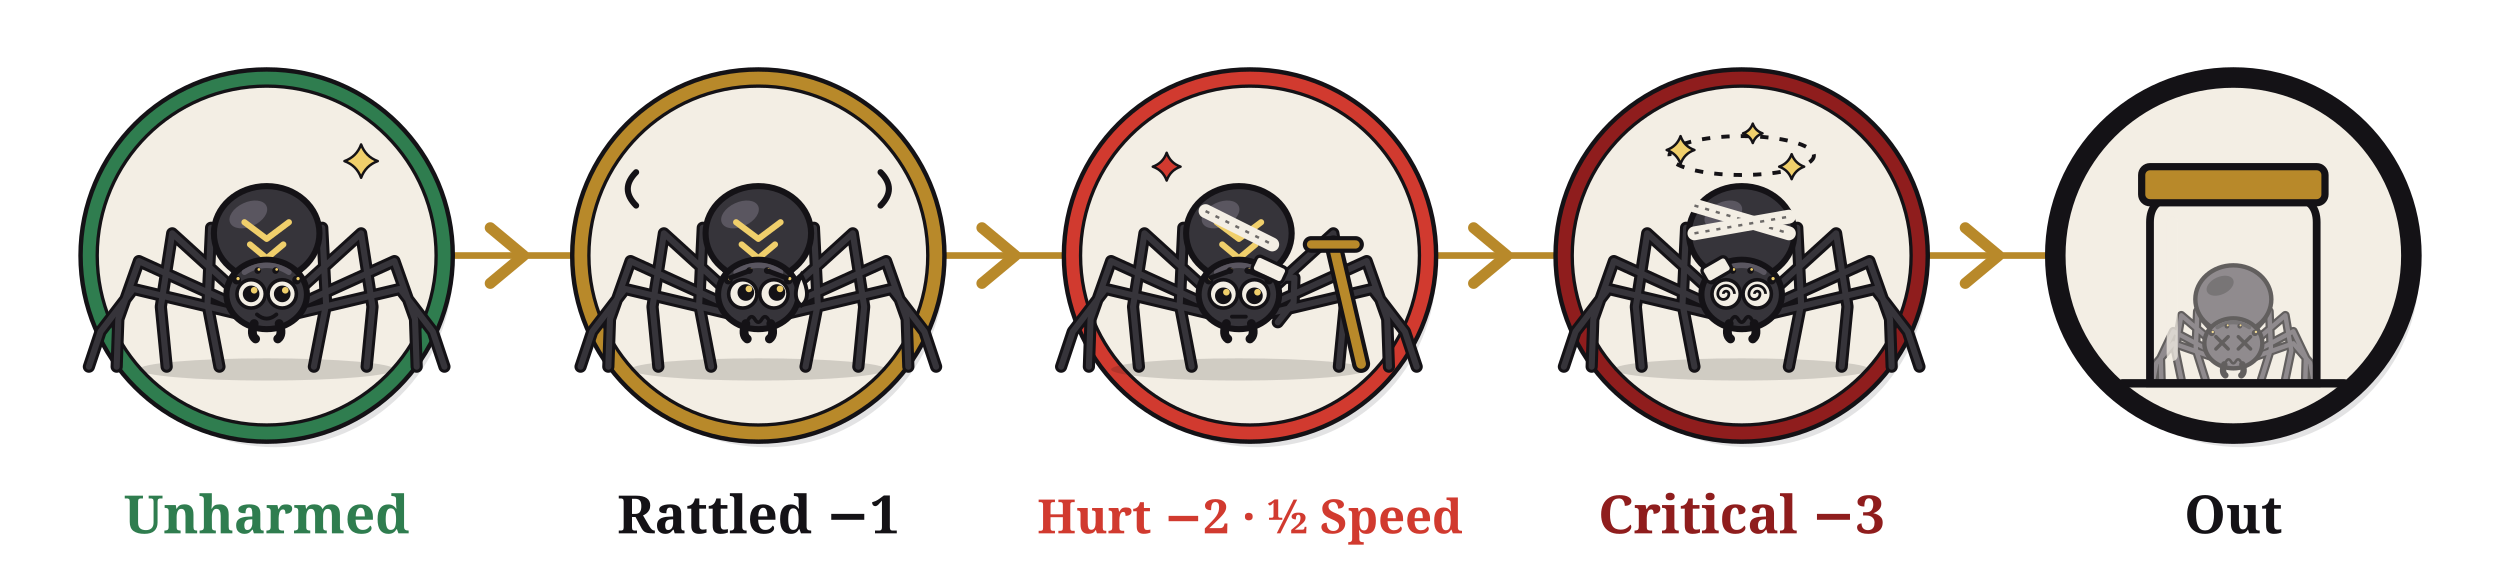
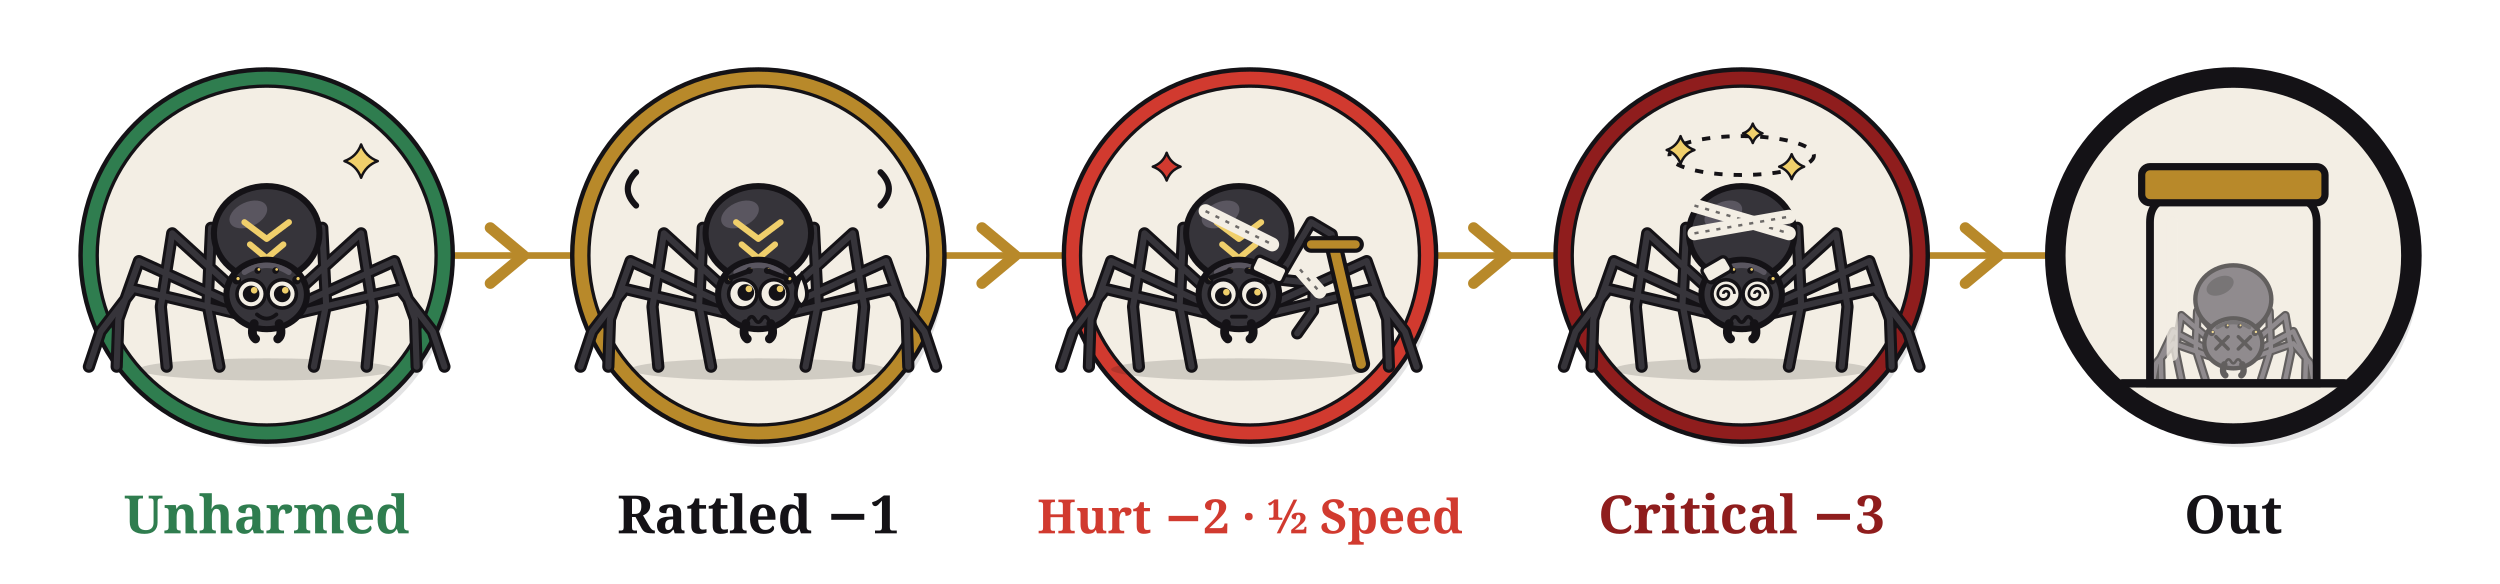
<svg xmlns="http://www.w3.org/2000/svg" viewBox="0 0 900 210" role="img" aria-label="The Vitality track: Unharmed, Rattled −1, Hurt −2 · ½ Speed, Critical −3, Out">
  <path d="M96 92H804" stroke="#b8892a" stroke-width="2.4" fill="none" stroke-linecap="round" stroke-linejoin="round" />
  <path d="M176.5 82l12 10-12 10" fill="none" stroke="#b8892a" stroke-width="4" stroke-linecap="round" stroke-linejoin="round" />
  <path d="M353.5 82l12 10-12 10" fill="none" stroke="#b8892a" stroke-width="4" stroke-linecap="round" stroke-linejoin="round" />
  <path d="M530.5 82l12 10-12 10" fill="none" stroke="#b8892a" stroke-width="4" stroke-linecap="round" stroke-linejoin="round" />
  <path d="M707.5 82l12 10-12 10" fill="none" stroke="#b8892a" stroke-width="4" stroke-linecap="round" stroke-linejoin="round" />
  <circle cx="99" cy="97" r="64" fill="#141216" opacity=".12" />
  <circle cx="96" cy="92" r="64" fill="#f3eee4" stroke="#2f7d4f" stroke-width="6" />
  <circle cx="96" cy="92" r="67" fill="none" stroke="#141216" stroke-width="1.6" />
  <circle cx="96" cy="92" r="61" fill="none" stroke="#141216" stroke-width="1.2" />
  <circle cx="276" cy="97" r="64" fill="#141216" opacity=".12" />
  <circle cx="273" cy="92" r="64" fill="#f3eee4" stroke="#b8892a" stroke-width="6" />
  <circle cx="273" cy="92" r="67" fill="none" stroke="#141216" stroke-width="1.6" />
  <circle cx="273" cy="92" r="61" fill="none" stroke="#141216" stroke-width="1.2" />
  <circle cx="453" cy="97" r="64" fill="#141216" opacity=".12" />
  <circle cx="450" cy="92" r="64" fill="#f3eee4" stroke="#d13a2f" stroke-width="6" />
  <circle cx="450" cy="92" r="67" fill="none" stroke="#141216" stroke-width="1.6" />
  <circle cx="450" cy="92" r="61" fill="none" stroke="#141216" stroke-width="1.2" />
  <circle cx="630" cy="97" r="64" fill="#141216" opacity=".12" />
  <circle cx="627" cy="92" r="64" fill="#f3eee4" stroke="#8f1d1d" stroke-width="6" />
  <circle cx="627" cy="92" r="67" fill="none" stroke="#141216" stroke-width="1.6" />
  <circle cx="627" cy="92" r="61" fill="none" stroke="#141216" stroke-width="1.2" />
  <circle cx="807" cy="97" r="64" fill="#141216" opacity=".12" />
  <circle cx="804" cy="92" r="64" fill="#f3eee4" stroke="#141216" stroke-width="6" />
  <circle cx="804" cy="92" r="67" fill="none" stroke="#141216" stroke-width="1.6" />
  <circle cx="804" cy="92" r="61" fill="none" stroke="#141216" stroke-width="1.2" />
  <ellipse cx="96" cy="133" rx="46" ry="4" fill="#141216" opacity="0.16" />
  <ellipse cx="273" cy="133" rx="46" ry="4" fill="#141216" opacity="0.16" />
  <ellipse cx="446" cy="133" rx="46" ry="4" fill="#141216" opacity="0.16" />
  <ellipse cx="627" cy="133" rx="46" ry="4" fill="#141216" opacity="0.16" />
  <g transform="translate(96 106)">
    <path d="M9 -6L20 -24L21.4 3.5L17 26M12 -2L34 -22L38.1 4.4L36 26M13 3L46 -12L53.4 8.9L54 26M10 7L48 -2L59.8 13.4L64 26M-9 -6L-20 -24L-21.3 3.5L-17 26M-12 -2L-34 -22L-38.1 4.4L-36 26M-13 3L-46 -12L-53.4 8.9L-54 26M-10 7L-48 -2L-59.8 13.4L-64 26" stroke="#141216" stroke-width="4.4" fill="none" stroke-linecap="round" stroke-linejoin="round" />
    <path d="M9 -6L20 -24L21.4 3.5L17 26M12 -2L34 -22L38.1 4.4L36 26M13 3L46 -12L53.4 8.9L54 26M10 7L48 -2L59.8 13.4L64 26M-9 -6L-20 -24L-21.3 3.5L-17 26M-12 -2L-34 -22L-38.1 4.4L-36 26M-13 3L-46 -12L-53.4 8.9L-54 26M-10 7L-48 -2L-59.8 13.4L-64 26" stroke="#36343a" stroke-width="2.2" fill="none" stroke-linecap="round" stroke-linejoin="round" />
    <ellipse cx="0" cy="-22" rx="19" ry="17" fill="#36343a" stroke="#141216" stroke-width="2.2" />
    <ellipse cx="-6.6" cy="-28.8" rx="7.2" ry="4.4" fill="#5a5660" transform="rotate(-25 -6.6 -28.8)" />
    <path d="M-8 -26l8 6 8-6M-6 -18l6 5 6-5" stroke="#f0cf6b" stroke-width="2.2" fill="none" stroke-linecap="round" stroke-linejoin="round" />
    <ellipse cx="0" cy="0" rx="14.5" ry="12.5" fill="#36343a" stroke="#141216" stroke-width="2.2" />
    <path d="M-8 -8q8 -5 16 0" stroke="#5a5660" stroke-width="2" fill="none" stroke-linecap="round" />
    <path d="M-4.5 10.5q-1.5 4 0.5 5.5M4.5 10.5q1.5 4 -0.5 5.5" stroke="#141216" stroke-width="3.2" fill="none" stroke-linecap="round" />
    <circle cx="-10.8" cy="-5.2" r="1.6" fill="#141216" />
    <circle cx="-10.3" cy="-5.7" r="0.6" fill="#f0cf6b" />
    <circle cx="10.8" cy="-5.2" r="1.6" fill="#141216" />
    <circle cx="11.3" cy="-5.7" r="0.6" fill="#f0cf6b" />
    <circle cx="-3.2" cy="-8.6" r="1.2" fill="#141216" />
    <circle cx="-2.8" cy="-9" r="0.5" fill="#f0cf6b" />
    <circle cx="3.2" cy="-8.6" r="1.2" fill="#141216" />
    <circle cx="3.6" cy="-9" r="0.5" fill="#f0cf6b" />
    <circle cx="-5.6" cy="-0.2" r="5.1" fill="#f3eee4" stroke="#141216" stroke-width="1.3" />
    <circle cx="-5.6" cy="-0.2" r="3" fill="#141216" />
    <circle cx="-4.5" cy="-1.5" r="1.2" fill="#f0cf6b" />
    <circle cx="5.6" cy="-0.2" r="5.1" fill="#f3eee4" stroke="#141216" stroke-width="1.3" />
    <circle cx="5.6" cy="-0.2" r="3" fill="#141216" />
    <circle cx="6.7" cy="-1.5" r="1.2" fill="#f0cf6b" />
    <path d="M-3.5 7.2q3.5 3 7 0" stroke="#141216" stroke-width="1.4" fill="none" stroke-linecap="round" />
  </g>
  <path d="M130 52Q131.6 56.4 136 58Q131.6 59.6 130 64Q128.4 59.6 124 58Q128.4 56.4 130 52z" fill="#f0cf6b" stroke="#141216" stroke-width="0.9" stroke-linejoin="round" />
  <g transform="translate(273 106)">
    <path d="M9 -6L20 -24L21.4 3.5L17 26M12 -2L34 -22L38.1 4.4L36 26M13 3L46 -12L53.4 8.9L54 26M10 7L48 -2L59.8 13.4L64 26M-9 -6L-20 -24L-21.3 3.5L-17 26M-12 -2L-34 -22L-38.1 4.4L-36 26M-13 3L-46 -12L-53.4 8.9L-54 26M-10 7L-48 -2L-59.8 13.4L-64 26" stroke="#141216" stroke-width="4.4" fill="none" stroke-linecap="round" stroke-linejoin="round" />
    <path d="M9 -6L20 -24L21.4 3.5L17 26M12 -2L34 -22L38.1 4.4L36 26M13 3L46 -12L53.4 8.9L54 26M10 7L48 -2L59.8 13.4L64 26M-9 -6L-20 -24L-21.3 3.5L-17 26M-12 -2L-34 -22L-38.1 4.4L-36 26M-13 3L-46 -12L-53.4 8.9L-54 26M-10 7L-48 -2L-59.8 13.4L-64 26" stroke="#36343a" stroke-width="2.2" fill="none" stroke-linecap="round" stroke-linejoin="round" />
    <ellipse cx="0" cy="-22" rx="19" ry="17" fill="#36343a" stroke="#141216" stroke-width="2.2" />
    <ellipse cx="-6.6" cy="-28.8" rx="7.2" ry="4.4" fill="#5a5660" transform="rotate(-25 -6.6 -28.8)" />
    <path d="M-8 -26l8 6 8-6M-6 -18l6 5 6-5" stroke="#f0cf6b" stroke-width="2.2" fill="none" stroke-linecap="round" stroke-linejoin="round" />
    <ellipse cx="0" cy="0" rx="14.5" ry="12.5" fill="#36343a" stroke="#141216" stroke-width="2.2" />
    <path d="M-8 -8q8 -5 16 0" stroke="#5a5660" stroke-width="2" fill="none" stroke-linecap="round" />
    <path d="M-4.5 10.5q-1.5 4 0.5 5.5M4.5 10.5q1.5 4 -0.5 5.5" stroke="#141216" stroke-width="3.2" fill="none" stroke-linecap="round" />
    <circle cx="-10.8" cy="-5.2" r="1.6" fill="#141216" />
    <circle cx="-10.3" cy="-5.7" r="0.6" fill="#f0cf6b" />
    <circle cx="10.8" cy="-5.2" r="1.6" fill="#141216" />
    <circle cx="11.3" cy="-5.7" r="0.6" fill="#f0cf6b" />
    <circle cx="-3.2" cy="-8.6" r="1.2" fill="#141216" />
    <circle cx="-2.8" cy="-9" r="0.5" fill="#f0cf6b" />
    <circle cx="3.2" cy="-8.6" r="1.2" fill="#141216" />
    <circle cx="3.6" cy="-9" r="0.5" fill="#f0cf6b" />
    <circle cx="-5.6" cy="-0.2" r="5.1" fill="#f3eee4" stroke="#141216" stroke-width="1.3" />
    <circle cx="-4.5" cy="-0.7" r="3" fill="#141216" />
    <circle cx="-3.4" cy="-2" r="1.2" fill="#f0cf6b" />
    <circle cx="5.6" cy="-0.2" r="5.1" fill="#f3eee4" stroke="#141216" stroke-width="1.3" />
    <circle cx="6.7" cy="-0.7" r="3" fill="#141216" />
    <circle cx="7.8" cy="-2" r="1.2" fill="#f0cf6b" />
    <path d="M-10 -6l7 -2.6M10 -6l-7 -2.6" stroke="#141216" stroke-width="1.8" stroke-linecap="round" />
    <path d="M-3.6 9q1.2-2 2.4 0t2.4 0 2.4 0" stroke="#141216" stroke-width="1.3" fill="none" stroke-linecap="round" />
  </g>
  <path d="M229 62q-6 6 0 12M317 62q6 6 0 12" stroke="#141216" stroke-width="2.2" fill="none" stroke-linecap="round" stroke-linejoin="round" />
  <path d="M288.5 99q-4 8 0 11q4 -3 0 -11z" fill="#f3eee4" stroke="#141216" stroke-width="1.4" />
  <g transform="translate(446 106)">
-     <path d="M9 -6L20 -6L19.7 2.8L14 10M12 -2L34 -22L38.1 4.4L36 26M13 3L46 -12L53.4 8.9L54 26M10 7L48 -2L59.8 13.4L64 26M-9 -6L-20 -24L-21.3 3.5L-17 26M-12 -2L-34 -22L-38.1 4.4L-36 26M-13 3L-46 -12L-53.4 8.9L-54 26M-10 7L-48 -2L-59.8 13.4L-64 26" stroke="#141216" stroke-width="4.4" fill="none" stroke-linecap="round" stroke-linejoin="round" />
-     <path d="M9 -6L20 -6L19.7 2.8L14 10M12 -2L34 -22L38.1 4.4L36 26M13 3L46 -12L53.4 8.9L54 26M10 7L48 -2L59.8 13.4L64 26M-9 -6L-20 -24L-21.3 3.5L-17 26M-12 -2L-34 -22L-38.1 4.4L-36 26M-13 3L-46 -12L-53.4 8.9L-54 26M-10 7L-48 -2L-59.8 13.4L-64 26" stroke="#36343a" stroke-width="2.2" fill="none" stroke-linecap="round" stroke-linejoin="round" />
+     <path d="M9 -6L27 -4L26.7 5.9L21 14M12 -2L26 -26L33.4 -21.6L34 -18M13 3L46 -12L53.4 8.9L54 26M10 7L48 -2L59.8 13.4L64 26M-9 -6L-20 -24L-21.3 3.5L-17 26M-12 -2L-34 -22L-38.1 4.4L-36 26M-13 3L-46 -12L-53.4 8.9L-54 26M-10 7L-48 -2L-59.8 13.4L-64 26" stroke="#141216" stroke-width="4.4" fill="none" stroke-linecap="round" stroke-linejoin="round" />
+     <path d="M9 -6L27 -4L26.7 5.9L21 14M12 -2L26 -26L33.4 -21.6L34 -18M13 3L46 -12L53.4 8.9L54 26M10 7L48 -2L59.8 13.4L64 26M-9 -6L-20 -24L-21.3 3.5L-17 26M-12 -2L-34 -22L-38.1 4.4L-36 26M-13 3L-46 -12L-53.4 8.9L-54 26M-10 7L-48 -2L-59.8 13.4L-64 26" stroke="#36343a" stroke-width="2.2" fill="none" stroke-linecap="round" stroke-linejoin="round" />
    <ellipse cx="0" cy="-22" rx="19" ry="17" fill="#36343a" stroke="#141216" stroke-width="2.2" />
    <ellipse cx="-6.6" cy="-28.8" rx="7.2" ry="4.4" fill="#5a5660" transform="rotate(-25 -6.6 -28.8)" />
    <path d="M-8 -26l8 6 8-6M-6 -18l6 5 6-5" stroke="#f0cf6b" stroke-width="2.2" fill="none" stroke-linecap="round" stroke-linejoin="round" />
    <ellipse cx="0" cy="0" rx="14.5" ry="12.5" fill="#36343a" stroke="#141216" stroke-width="2.2" />
    <path d="M-8 -8q8 -5 16 0" stroke="#5a5660" stroke-width="2" fill="none" stroke-linecap="round" />
    <path d="M-4.5 10.5q-1.5 4 0.5 5.5M4.5 10.5q1.5 4 -0.5 5.5" stroke="#141216" stroke-width="3.2" fill="none" stroke-linecap="round" />
    <circle cx="-10.8" cy="-5.2" r="1.6" fill="#141216" />
    <circle cx="-10.3" cy="-5.7" r="0.6" fill="#f0cf6b" />
    <circle cx="10.8" cy="-5.2" r="1.6" fill="#141216" />
    <circle cx="11.3" cy="-5.7" r="0.6" fill="#f0cf6b" />
    <circle cx="-3.2" cy="-8.6" r="1.2" fill="#141216" />
    <circle cx="-2.8" cy="-9" r="0.5" fill="#f0cf6b" />
    <circle cx="3.2" cy="-8.6" r="1.2" fill="#141216" />
    <circle cx="3.6" cy="-9" r="0.5" fill="#f0cf6b" />
    <circle cx="-5.6" cy="-0.2" r="5.1" fill="#f3eee4" stroke="#141216" stroke-width="1.3" />
    <circle cx="-5.6" cy="0.5" r="3" fill="#141216" />
    <circle cx="-4.5" cy="-0.8" r="1.2" fill="#f0cf6b" />
    <circle cx="5.6" cy="-0.2" r="5.1" fill="#f3eee4" stroke="#141216" stroke-width="1.3" />
    <circle cx="5.6" cy="0.5" r="3" fill="#141216" />
    <circle cx="6.7" cy="-0.8" r="1.2" fill="#f0cf6b" />
    <path d="M-10 -6l7 -2.6M10 -6l-7 -2.6" stroke="#141216" stroke-width="1.8" stroke-linecap="round" />
    <path d="M-2.5 8h5" stroke="#141216" stroke-width="1.4" stroke-linecap="round" />
    <path d="M-12 -30l24 12" stroke="#f3eee4" stroke-width="5" stroke-linecap="round" />
    <path d="M-12 -30l24 12" stroke="#141216" stroke-width=".9" stroke-dasharray="1.5 2.5" opacity=".6" />
+     <path d="M22 -9l7 8" stroke="#f3eee4" stroke-width="5" stroke-linecap="round" />
+     <path d="M22 -9l7 8" stroke="#141216" stroke-width=".9" stroke-dasharray="1.5 2.5" opacity=".6" />
    <rect x="5" y="-12" width="12" height="6" rx="1.5" fill="#f3eee4" stroke="#141216" stroke-width="1.2" transform="rotate(25 11 -9)" />
  </g>
  <path d="M490 131L480 88" stroke="#141216" stroke-width="6.5" stroke-linecap="round" />
  <path d="M490 131L480 88" stroke="#b8892a" stroke-width="3.5" stroke-linecap="round" />
  <path d="M472 88h16" stroke="#141216" stroke-width="6" stroke-linecap="round" />
  <path d="M472 88h16" stroke="#b8892a" stroke-width="3" stroke-linecap="round" />
  <path d="M420 55Q421.3 58.7 425 60Q421.3 61.3 420 65Q418.7 61.3 415 60Q418.7 58.7 420 55z" fill="#d13a2f" stroke="#141216" stroke-width="0.9" stroke-linejoin="round" />
  <g transform="translate(627 106)">
    <path d="M9 -6L20 -24L21.4 3.5L17 26M12 -2L34 -22L38.1 4.4L36 26M13 3L46 -12L53.4 8.9L54 26M10 7L48 -2L59.8 13.4L64 26M-9 -6L-20 -24L-21.3 3.5L-17 26M-12 -2L-34 -22L-38.1 4.4L-36 26M-13 3L-46 -12L-53.4 8.9L-54 26M-10 7L-48 -2L-59.8 13.4L-64 26" stroke="#141216" stroke-width="4.4" fill="none" stroke-linecap="round" stroke-linejoin="round" />
    <path d="M9 -6L20 -24L21.4 3.5L17 26M12 -2L34 -22L38.1 4.4L36 26M13 3L46 -12L53.4 8.9L54 26M10 7L48 -2L59.8 13.4L64 26M-9 -6L-20 -24L-21.3 3.5L-17 26M-12 -2L-34 -22L-38.1 4.4L-36 26M-13 3L-46 -12L-53.4 8.9L-54 26M-10 7L-48 -2L-59.8 13.4L-64 26" stroke="#36343a" stroke-width="2.2" fill="none" stroke-linecap="round" stroke-linejoin="round" />
    <ellipse cx="0" cy="-22" rx="19" ry="17" fill="#36343a" stroke="#141216" stroke-width="2.2" />
    <ellipse cx="-6.6" cy="-28.8" rx="7.2" ry="4.4" fill="#5a5660" transform="rotate(-25 -6.6 -28.8)" />
    <ellipse cx="0" cy="0" rx="14.5" ry="12.5" fill="#36343a" stroke="#141216" stroke-width="2.2" />
    <path d="M-8 -8q8 -5 16 0" stroke="#5a5660" stroke-width="2" fill="none" stroke-linecap="round" />
    <path d="M-4.5 10.5q-1.5 4 0.5 5.5M4.5 10.5q1.5 4 -0.5 5.5" stroke="#141216" stroke-width="3.2" fill="none" stroke-linecap="round" />
    <circle cx="-10.8" cy="-5.2" r="1.6" fill="#141216" />
    <circle cx="-10.3" cy="-5.7" r="0.6" fill="#f0cf6b" />
    <circle cx="10.8" cy="-5.2" r="1.6" fill="#141216" />
    <circle cx="11.3" cy="-5.7" r="0.6" fill="#f0cf6b" />
    <circle cx="-3.2" cy="-8.6" r="1.2" fill="#141216" />
    <circle cx="-2.8" cy="-9" r="0.5" fill="#f0cf6b" />
    <circle cx="3.2" cy="-8.6" r="1.2" fill="#141216" />
    <circle cx="3.6" cy="-9" r="0.5" fill="#f0cf6b" />
    <circle cx="-5.6" cy="-0.2" r="5.1" fill="#f3eee4" stroke="#141216" stroke-width="1.3" />
    <path d="M-5.6 -0.2m-1 0a1 1 0 1 1 2 0a2 2 0 1 1-4 0a3 3 0 1 1 6 0" stroke="#141216" stroke-width="1" fill="none" />
    <circle cx="5.6" cy="-0.2" r="5.1" fill="#f3eee4" stroke="#141216" stroke-width="1.3" />
    <path d="M5.6 -0.2m-1 0a1 1 0 1 1 2 0a2 2 0 1 1-4 0a3 3 0 1 1 6 0" stroke="#141216" stroke-width="1" fill="none" />
    <path d="M-3.6 9q1.2-2 2.4 0t2.4 0 2.4 0" stroke="#141216" stroke-width="1.3" fill="none" stroke-linecap="round" />
    <path d="M-17 -32l34 10" stroke="#f3eee4" stroke-width="5" stroke-linecap="round" />
    <path d="M-17 -32l34 10" stroke="#141216" stroke-width=".9" stroke-dasharray="1.5 2.5" opacity=".6" />
    <path d="M-17 -22l34 -6" stroke="#f3eee4" stroke-width="5" stroke-linecap="round" />
    <path d="M-17 -22l34 -6" stroke="#141216" stroke-width=".9" stroke-dasharray="1.5 2.5" opacity=".6" />
    <rect x="-14" y="-12" width="10" height="6" rx="1.5" fill="#f3eee4" stroke="#141216" stroke-width="1.2" transform="rotate(-30 -9 -9)" />
  </g>
  <ellipse cx="627" cy="56" rx="26" ry="7" fill="none" stroke="#141216" stroke-width="1.4" stroke-dasharray="3 4" />
  <path d="M605 49Q606.3 52.7 610 54Q606.3 55.3 605 59Q603.7 55.3 600 54Q603.7 52.7 605 49z" fill="#f0cf6b" stroke="#141216" stroke-width="0.9" stroke-linejoin="round" />
  <path d="M645 55.5Q646.2 58.8 649.5 60Q646.2 61.2 645 64.5Q643.8 61.2 640.5 60Q643.8 58.8 645 55.5z" fill="#f0cf6b" stroke="#141216" stroke-width="0.9" stroke-linejoin="round" />
  <path d="M631 44.5Q631.9 47.1 634.5 48Q631.9 48.9 631 51.5Q630.1 48.9 627.5 48Q630.1 47.1 631 44.5z" fill="#f0cf6b" stroke="#141216" stroke-width="0.9" stroke-linejoin="round" />
  <g transform="translate(804 138)">
    <g transform="translate(0 -14.4) scale(0.72 0.72)">
      <path d="M9 -6L18 -16L18.8 2.7L14 18M12 -2L26 -14L29 3.6L26 18M13 3L30 -6L36.3 7.2L36 18M10 7L30 0L38.5 9.9L40 18M-9 -6L-18 -16L-18.8 2.7L-14 18M-12 -2L-26 -14L-29 3.6L-26 18M-13 3L-30 -6L-36.3 7.2L-36 18M-10 7L-30 0L-38.5 9.9L-40 18" stroke="#141216" stroke-width="4.4" fill="none" stroke-linecap="round" stroke-linejoin="round" />
      <path d="M9 -6L18 -16L18.8 2.7L14 18M12 -2L26 -14L29 3.6L26 18M13 3L30 -6L36.3 7.2L36 18M10 7L30 0L38.5 9.9L40 18M-9 -6L-18 -16L-18.8 2.7L-14 18M-12 -2L-26 -14L-29 3.6L-26 18M-13 3L-30 -6L-36.3 7.2L-36 18M-10 7L-30 0L-38.5 9.9L-40 18" stroke="#5a5660" stroke-width="2.2" fill="none" stroke-linecap="round" stroke-linejoin="round" />
      <ellipse cx="0" cy="-22" rx="19" ry="17" fill="#5a5660" stroke="#141216" stroke-width="2.2" />
      <ellipse cx="-6.6" cy="-28.8" rx="7.2" ry="4.4" fill="#36343a" transform="rotate(-25 -6.6 -28.8)" />
      <ellipse cx="0" cy="0" rx="14.5" ry="12.5" fill="#5a5660" stroke="#141216" stroke-width="2.2" />
      <path d="M-8 -8q8 -5 16 0" stroke="#36343a" stroke-width="2" fill="none" stroke-linecap="round" />
      <path d="M-4.5 10.5q-1.5 4 0.5 5.5M4.5 10.5q1.5 4 -0.5 5.5" stroke="#141216" stroke-width="3.2" fill="none" stroke-linecap="round" />
      <circle cx="-10.8" cy="-5.2" r="1.6" fill="#141216" />
      <circle cx="-10.3" cy="-5.7" r="0.6" fill="#f0cf6b" />
      <circle cx="10.8" cy="-5.2" r="1.6" fill="#141216" />
      <circle cx="11.3" cy="-5.7" r="0.6" fill="#f0cf6b" />
      <circle cx="-3.2" cy="-8.6" r="1.2" fill="#141216" />
      <circle cx="-2.8" cy="-9" r="0.5" fill="#f0cf6b" />
      <circle cx="3.2" cy="-8.6" r="1.2" fill="#141216" />
      <circle cx="3.6" cy="-9" r="0.5" fill="#f0cf6b" />
      <path d="M-8.7 -3.3l6.1 6.1m0 -6.1l-6.1 6.1" stroke="#141216" stroke-width="1.8" stroke-linecap="round" />
      <path d="M2.5 -3.3l6.1 6.1m0 -6.1l-6.1 6.1" stroke="#141216" stroke-width="1.8" stroke-linecap="round" />
      <path d="M-3.6 9q1.2-2 2.4 0t2.4 0 2.4 0" stroke="#141216" stroke-width="1.3" fill="none" stroke-linecap="round" />
    </g>
    <path d="M-30 0v-58q0 -8 8 -9h44q8 1 8 9v58z" fill="#f3eee4" fill-opacity=".35" stroke="#141216" stroke-width="2.8" />
    <rect x="-33" y="-78" width="66" height="13" rx="3" fill="#b8892a" stroke="#141216" stroke-width="2.6" />
    <path d="M-22 -58v48" stroke="#f3eee4" stroke-width="4" stroke-linecap="round" opacity=".75" />
    <path d="M-40 0h80" stroke="#141216" stroke-width="3" stroke-linecap="round" />
  </g>
  <text x="96" y="192" font-family="Georgia, serif" font-size="19" font-weight="bold" fill="#2f7d4f" text-anchor="middle">Unharmed</text>
  <text x="273" y="192" font-family="Georgia, serif" font-size="19" font-weight="bold" fill="#141216" text-anchor="middle">Rattled −1</text>
  <text x="450" y="192" font-family="Georgia, serif" font-size="17" font-weight="bold" fill="#d13a2f" text-anchor="middle">Hurt −2 · ½ Speed</text>
  <text x="627" y="192" font-family="Georgia, serif" font-size="19" font-weight="bold" fill="#8f1d1d" text-anchor="middle">Critical −3</text>
  <text x="804" y="192" font-family="Georgia, serif" font-size="19" font-weight="bold" fill="#141216" text-anchor="middle">Out</text>
</svg>
